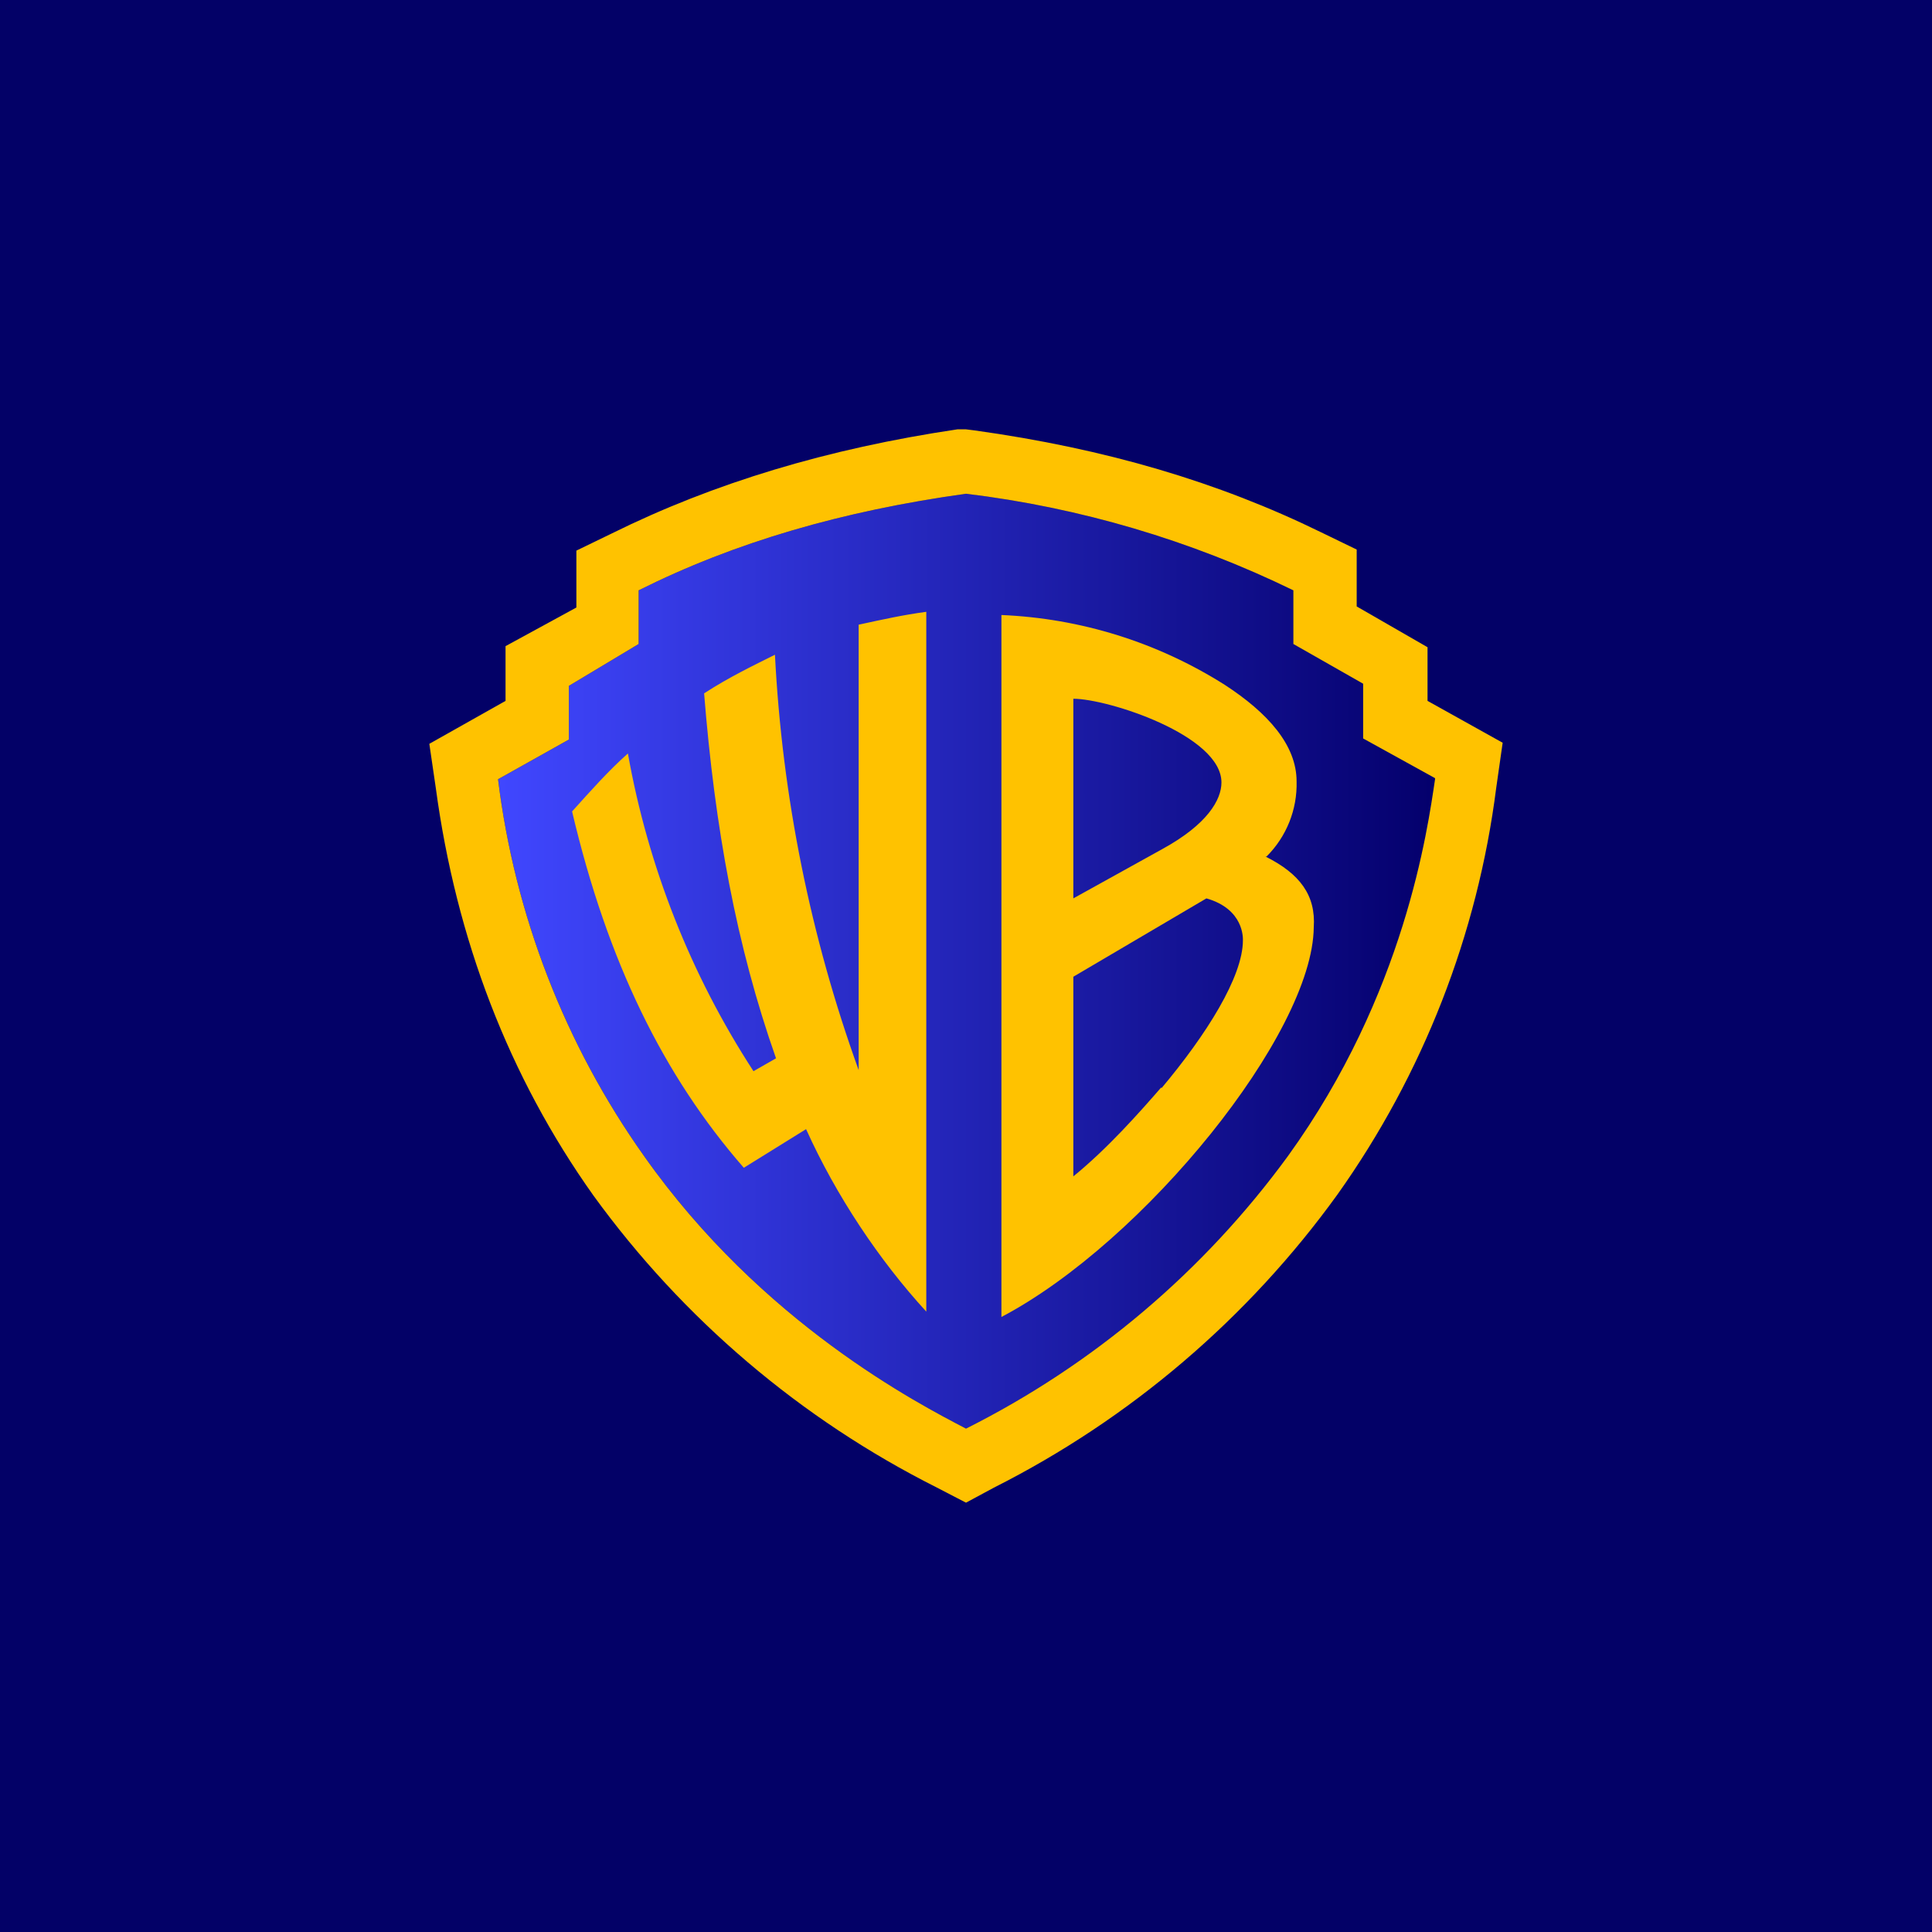
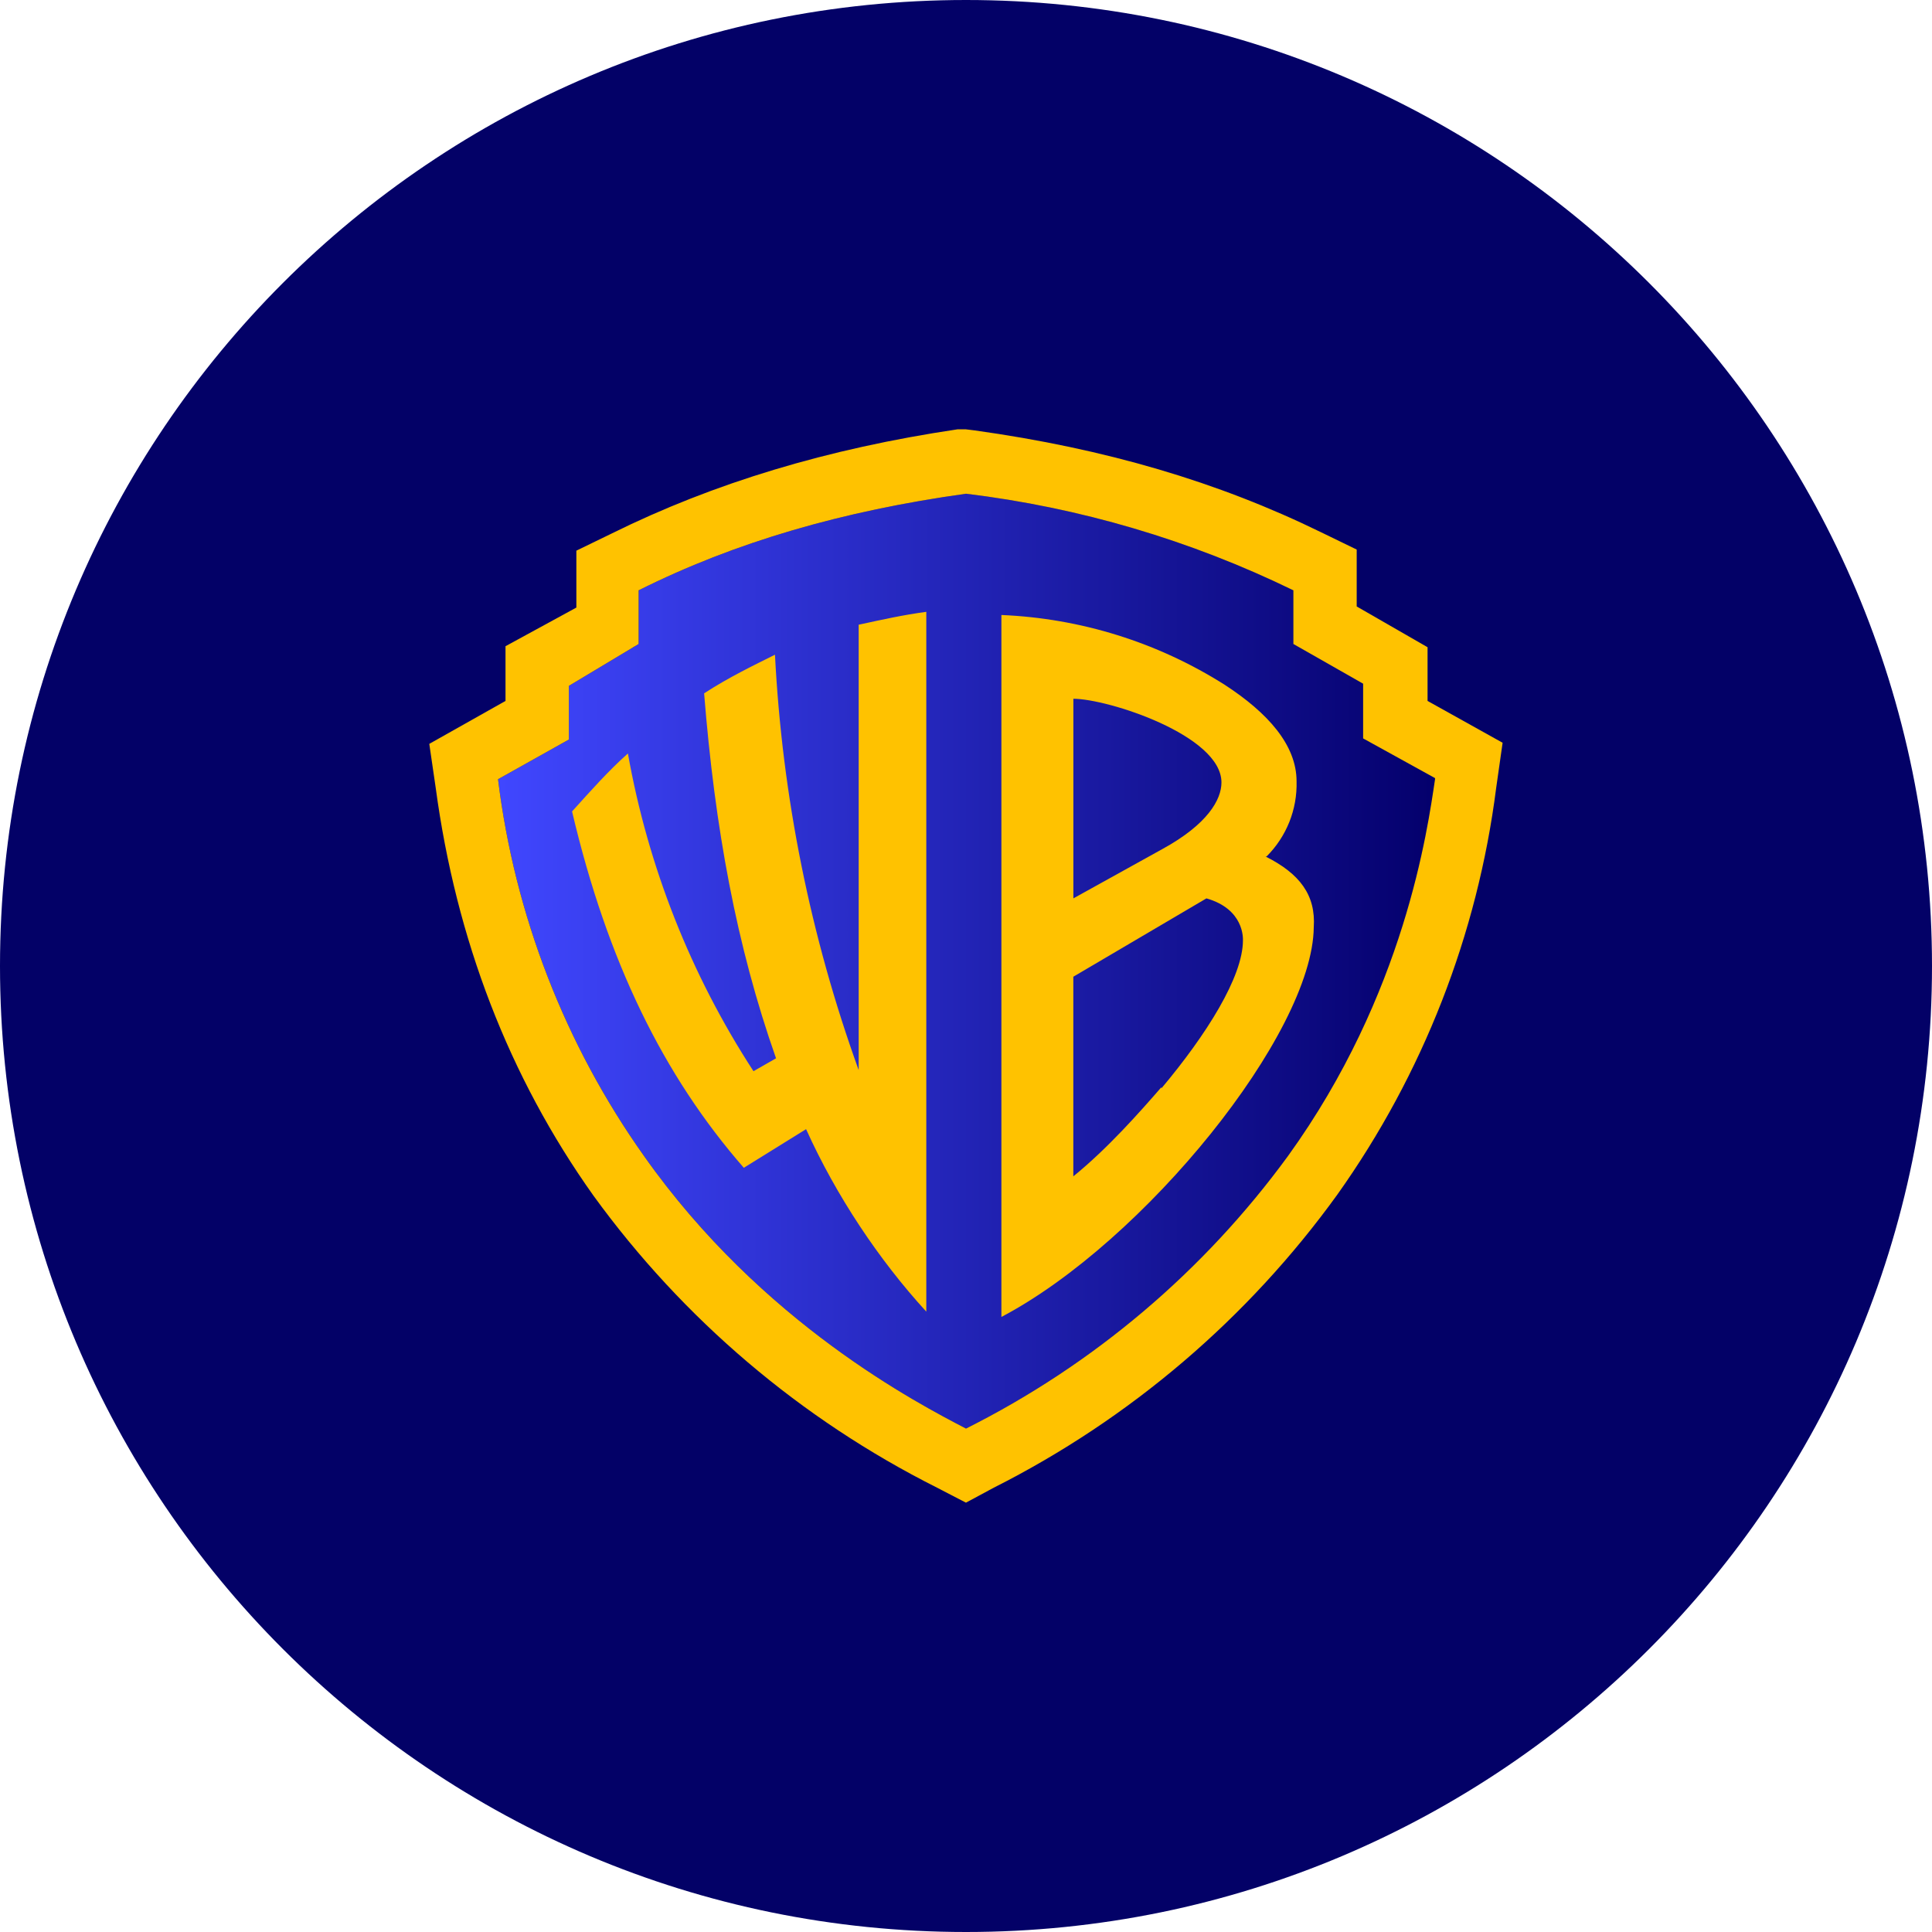
- <svg xmlns="http://www.w3.org/2000/svg" width="18" height="18" viewBox="0 0 18 18">
-   <path fill="#030167" d="M0 0h18v18H0z" />
-   <path d="M13.37 7.26c-.07.47-.28 2-1.37 3.51a8.35 8.35 0 0 1-3 2.54c-.44-.23-1.9-.98-3-2.54a7.7 7.7 0 0 1-1.36-3.51l.66-.37v-.5L5.95 6v-.5c.9-.45 1.9-.74 3.05-.9a9.6 9.6 0 0 1 3.05.9V6l.65.37v.51l.67.37Z" fill="url(#a2gyoyc4g)" />
-   <path d="M13.3 6.53v-.5l-.66-.38v-.53l-.33-.16c-.96-.47-2.01-.78-3.23-.95L9 4h-.08c-1.21.18-2.27.5-3.22.97l-.33.16v.53l-.66.36v.51l-.71.4.06.41c.19 1.41.68 2.69 1.47 3.8a8.88 8.88 0 0 0 3.2 2.72L9 14l.26-.14a8.88 8.88 0 0 0 3.2-2.73 8.36 8.36 0 0 0 1.48-3.79l.06-.42-.7-.39Zm.07.73c-.07.47-.28 2-1.37 3.51a8.35 8.35 0 0 1-3 2.54c-.44-.23-1.9-.98-3-2.54a7.7 7.7 0 0 1-1.36-3.51l.66-.37v-.5L5.95 6v-.5c.9-.45 1.9-.74 3.05-.9a9.6 9.6 0 0 1 3.05.9V6l.65.37v.51l.67.37Z" fill="#FFC200" />
-   <path d="M8 5.81V9.97a13.4 13.4 0 0 1-.78-3.87c-.2.1-.43.21-.66.36.1 1.25.3 2.35.67 3.4l-.21.12a8 8 0 0 1-1.17-2.96c-.18.16-.34.34-.52.54.33 1.4.85 2.46 1.6 3.32l.58-.36c.28.62.68 1.22 1.12 1.7V5.7c-.22.03-.4.07-.63.12ZM11.8 7.98a.95.95 0 0 0 .28-.7c0-.34-.27-.64-.67-.9a4.22 4.22 0 0 0-2.08-.65v6.54c1.33-.7 2.9-2.64 2.91-3.63.02-.3-.13-.5-.45-.66ZM10 6.51c.32 0 1.38.34 1.38.78 0 .16-.13.39-.55.62l-.83.46V6.5Zm.82 3.62c-.2.23-.5.57-.82.83V9.1l1.24-.73c.35.1.34.37.34.39 0 .34-.34.88-.76 1.38Z" fill="#FFC200" />
+ <svg xmlns="http://www.w3.org/2000/svg" viewBox="0 0 400 400">
  <defs>
-     <linearGradient id="a2gyoyc4g" x1="4.64" y1="8.97" x2="13.36" y2="8.97" gradientUnits="userSpaceOnUse">
-       <stop stop-color="#4047FF" />
-       <stop offset="1" stop-color="#04006C" />
+     <linearGradient id="b" x1="103.11" x2="296.89" y1="585" y2="585" gradientTransform="matrix(1 0 0 -1 0 784)" gradientUnits="userSpaceOnUse">
+       <stop offset="0" stop-color="#4047ff" />
+       <stop offset="1" stop-color="#04006c" />
    </linearGradient>
+     <clipPath id="a">
+       <circle cx="200" cy="200" r="200" fill="none" />
+     </clipPath>
  </defs>
+   <g clip-path="url(#a)">
+     <path fill="#030167" d="M0 0h400v400H0V0Z" />
+     <path fill="url(#b)" d="M297.11 161.33c-1.56 10.44-6.22 44.44-30.44 78A185.504 185.504 0 0 1 200 295.77c-9.78-5.11-42.22-21.78-66.67-56.44a171.07 171.07 0 0 1-30.22-78l14.67-8.22V142l14.44-8.67v-11.11c20-10 42.22-16.44 67.78-20 23.55 2.85 46.45 9.61 67.78 20v11.11l14.44 8.22v11.33l14.89 8.22v.22Z" />
+     <path fill="#ffc200" d="M295.56 145.11V134l-14.67-8.44v-11.78l-7.33-3.56c-21.33-10.44-44.67-17.33-71.78-21.11l-1.78-.22h-1.78c-26.89 4-50.44 11.11-71.56 21.56l-7.33 3.56v11.78l-14.67 8v11.33l-15.78 8.89 1.33 9.11c4.22 31.33 15.11 59.78 32.67 84.44A197.389 197.389 0 0 0 193.99 308l6 3.11 5.78-3.11a197.315 197.315 0 0 0 71.11-60.67 185.823 185.823 0 0 0 32.89-84.22l1.33-9.33-15.56-8.67Zm1.55 16.22c-1.56 10.44-6.22 44.44-30.44 78A185.504 185.504 0 0 1 200 295.77c-9.78-5.11-42.22-21.78-66.67-56.44a171.07 171.07 0 0 1-30.22-78l14.67-8.22V142l14.44-8.67v-11.11c20-10 42.22-16.44 67.78-20 23.55 2.85 46.45 9.61 67.78 20v11.11l14.44 8.22v11.33l14.89 8.22v.22Z" />
+     <path fill="#ffc200" d="M177.78 129.11v92.44a297.78 297.78 0 0 1-17.33-86c-4.44 2.22-9.56 4.67-14.67 8 2.22 27.78 6.67 52.22 14.89 75.56l-4.67 2.67A177.764 177.764 0 0 1 130 156c-4 3.56-7.56 7.56-11.56 12 7.33 31.11 18.89 54.67 35.56 73.78l12.89-8c6.22 13.78 15.11 27.11 24.89 37.78V126.67c-4.89.67-8.89 1.56-14 2.67v-.22Zm84.44 48.22c4.13-4.11 6.38-9.73 6.22-15.56 0-7.56-6-14.22-14.89-20a93.728 93.728 0 0 0-46.22-14.44v145.33c29.56-15.56 64.44-58.67 64.67-80.67.44-6.67-2.89-11.11-10-14.67h.22Zm-40-32.66c7.11 0 30.67 7.56 30.67 17.33 0 3.56-2.89 8.67-12.22 13.78L222.23 186v-41.56.22Zm18.22 80.44c-4.44 5.11-11.11 12.67-18.22 18.44v-41.33L249.78 186c7.78 2.22 7.56 8.22 7.56 8.67 0 7.56-7.56 19.56-16.89 30.67v-.22Z" />
+   </g>
</svg>
